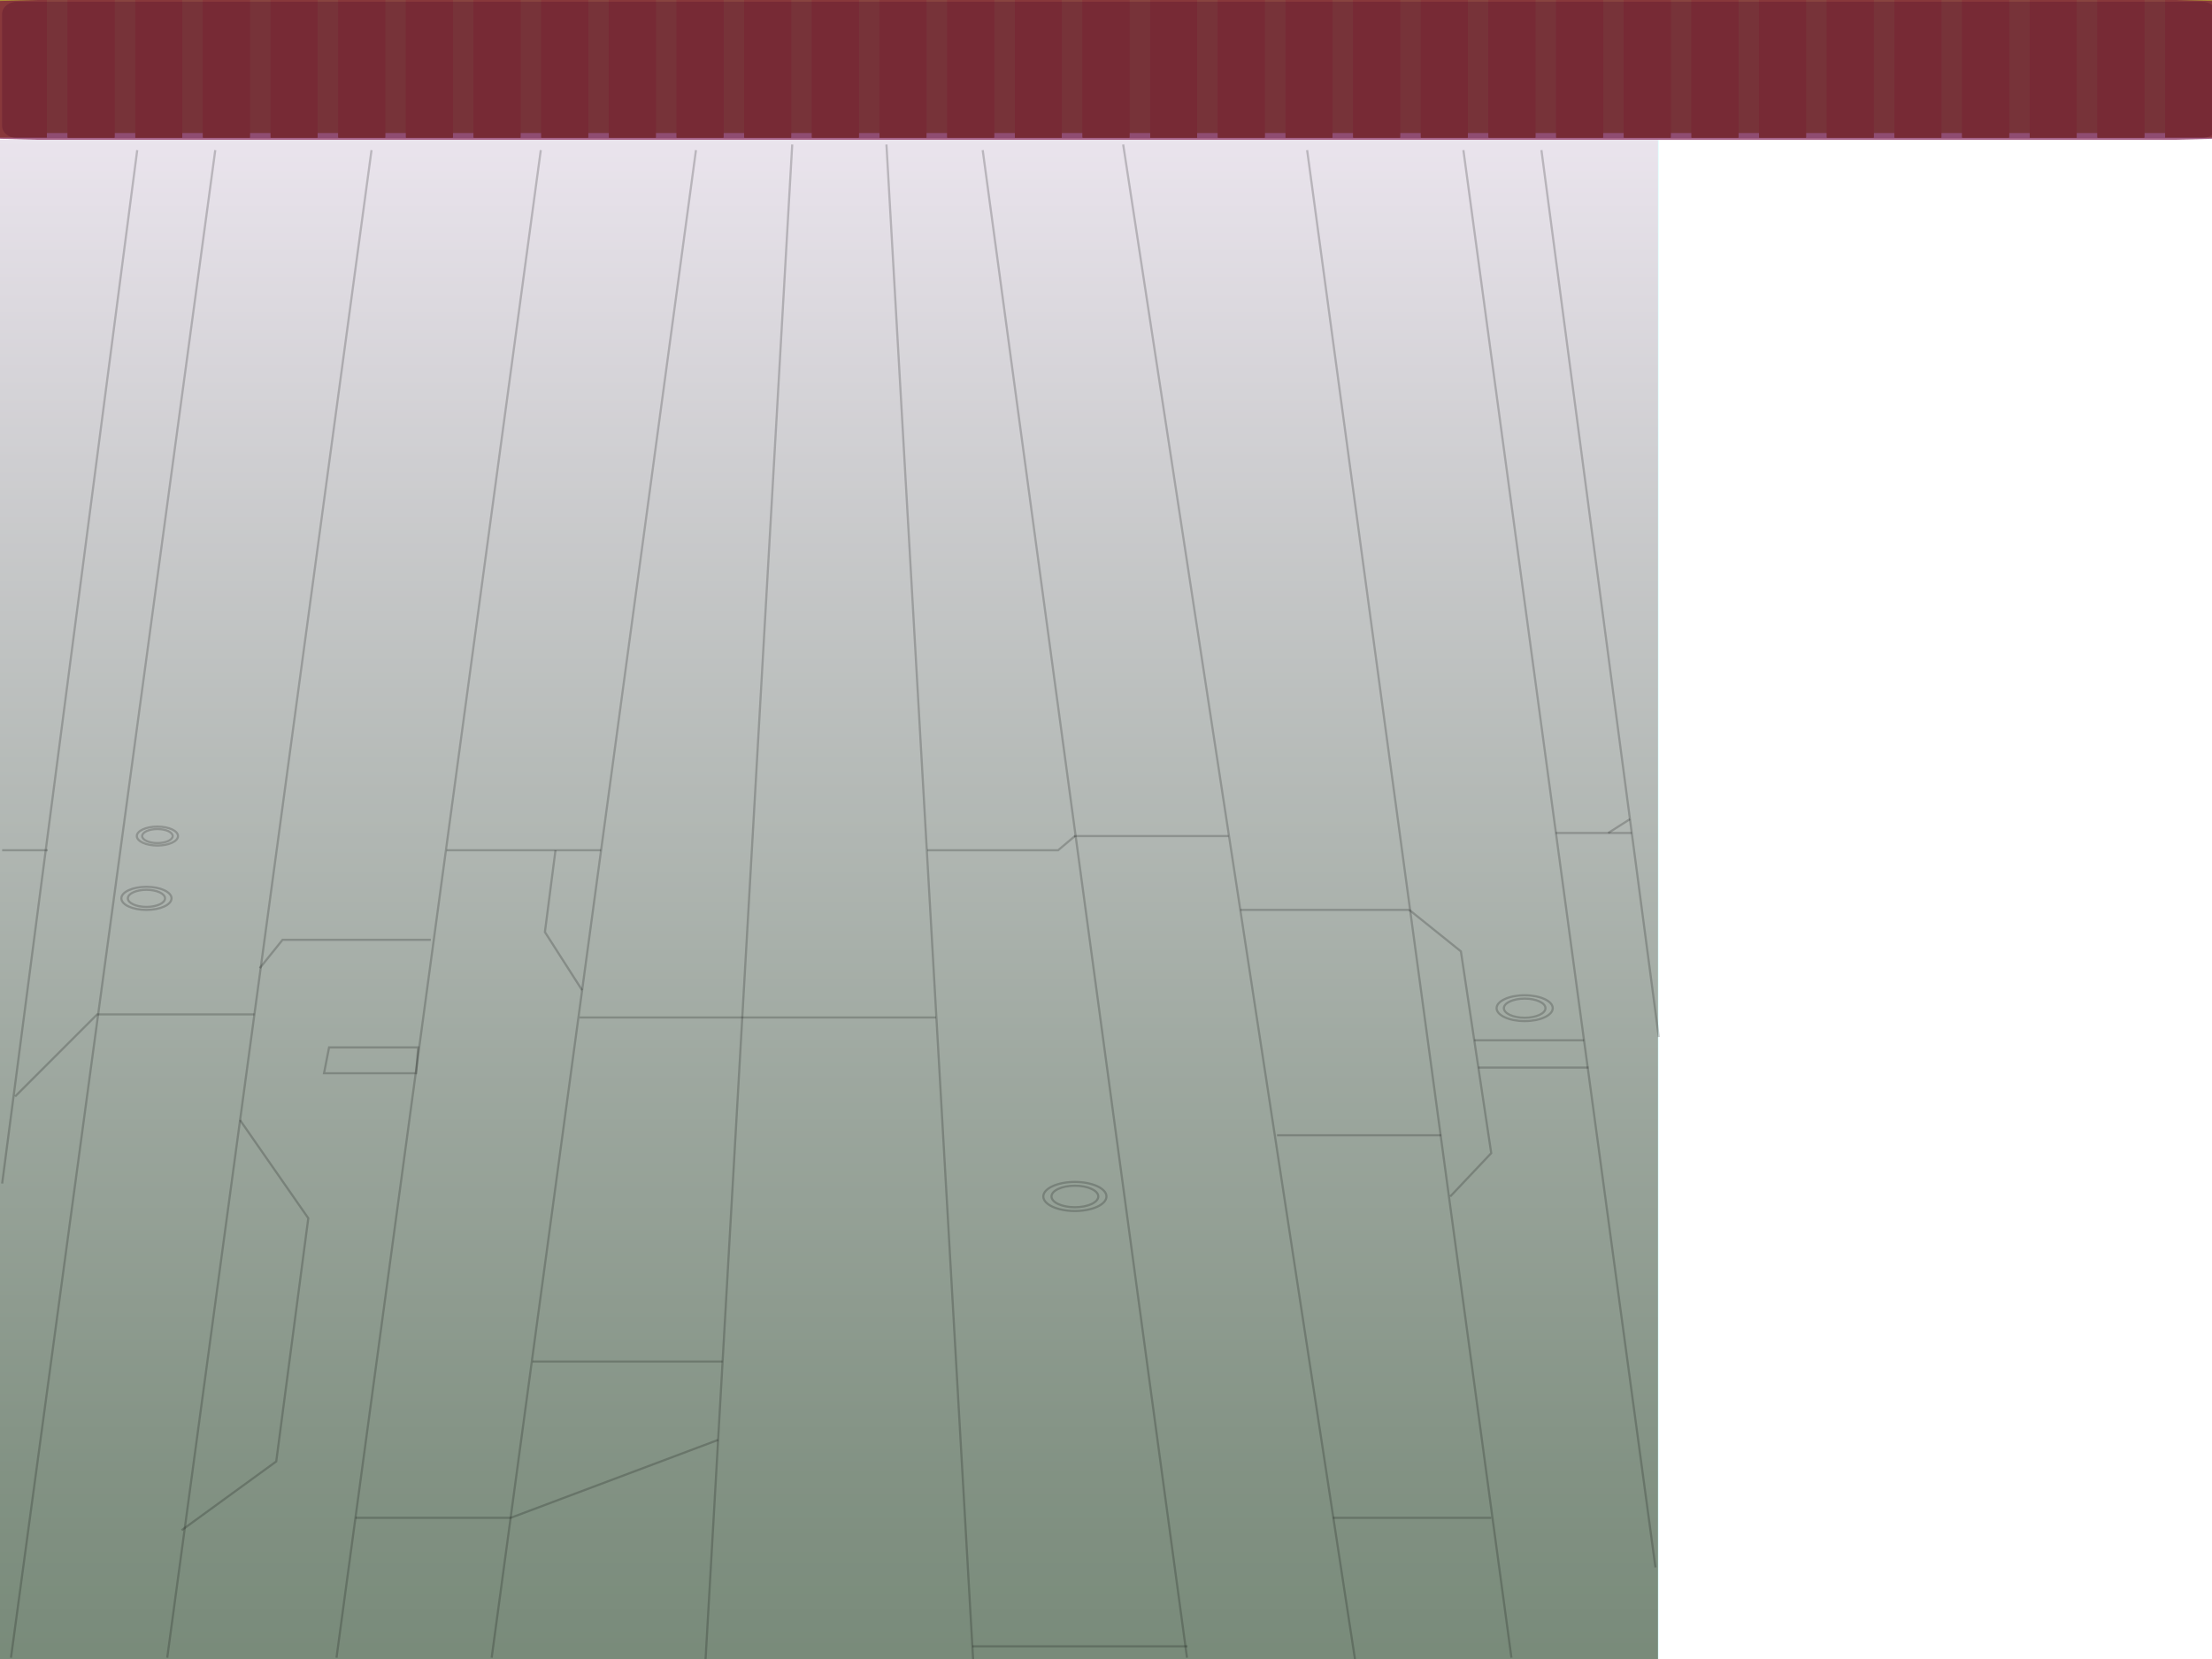
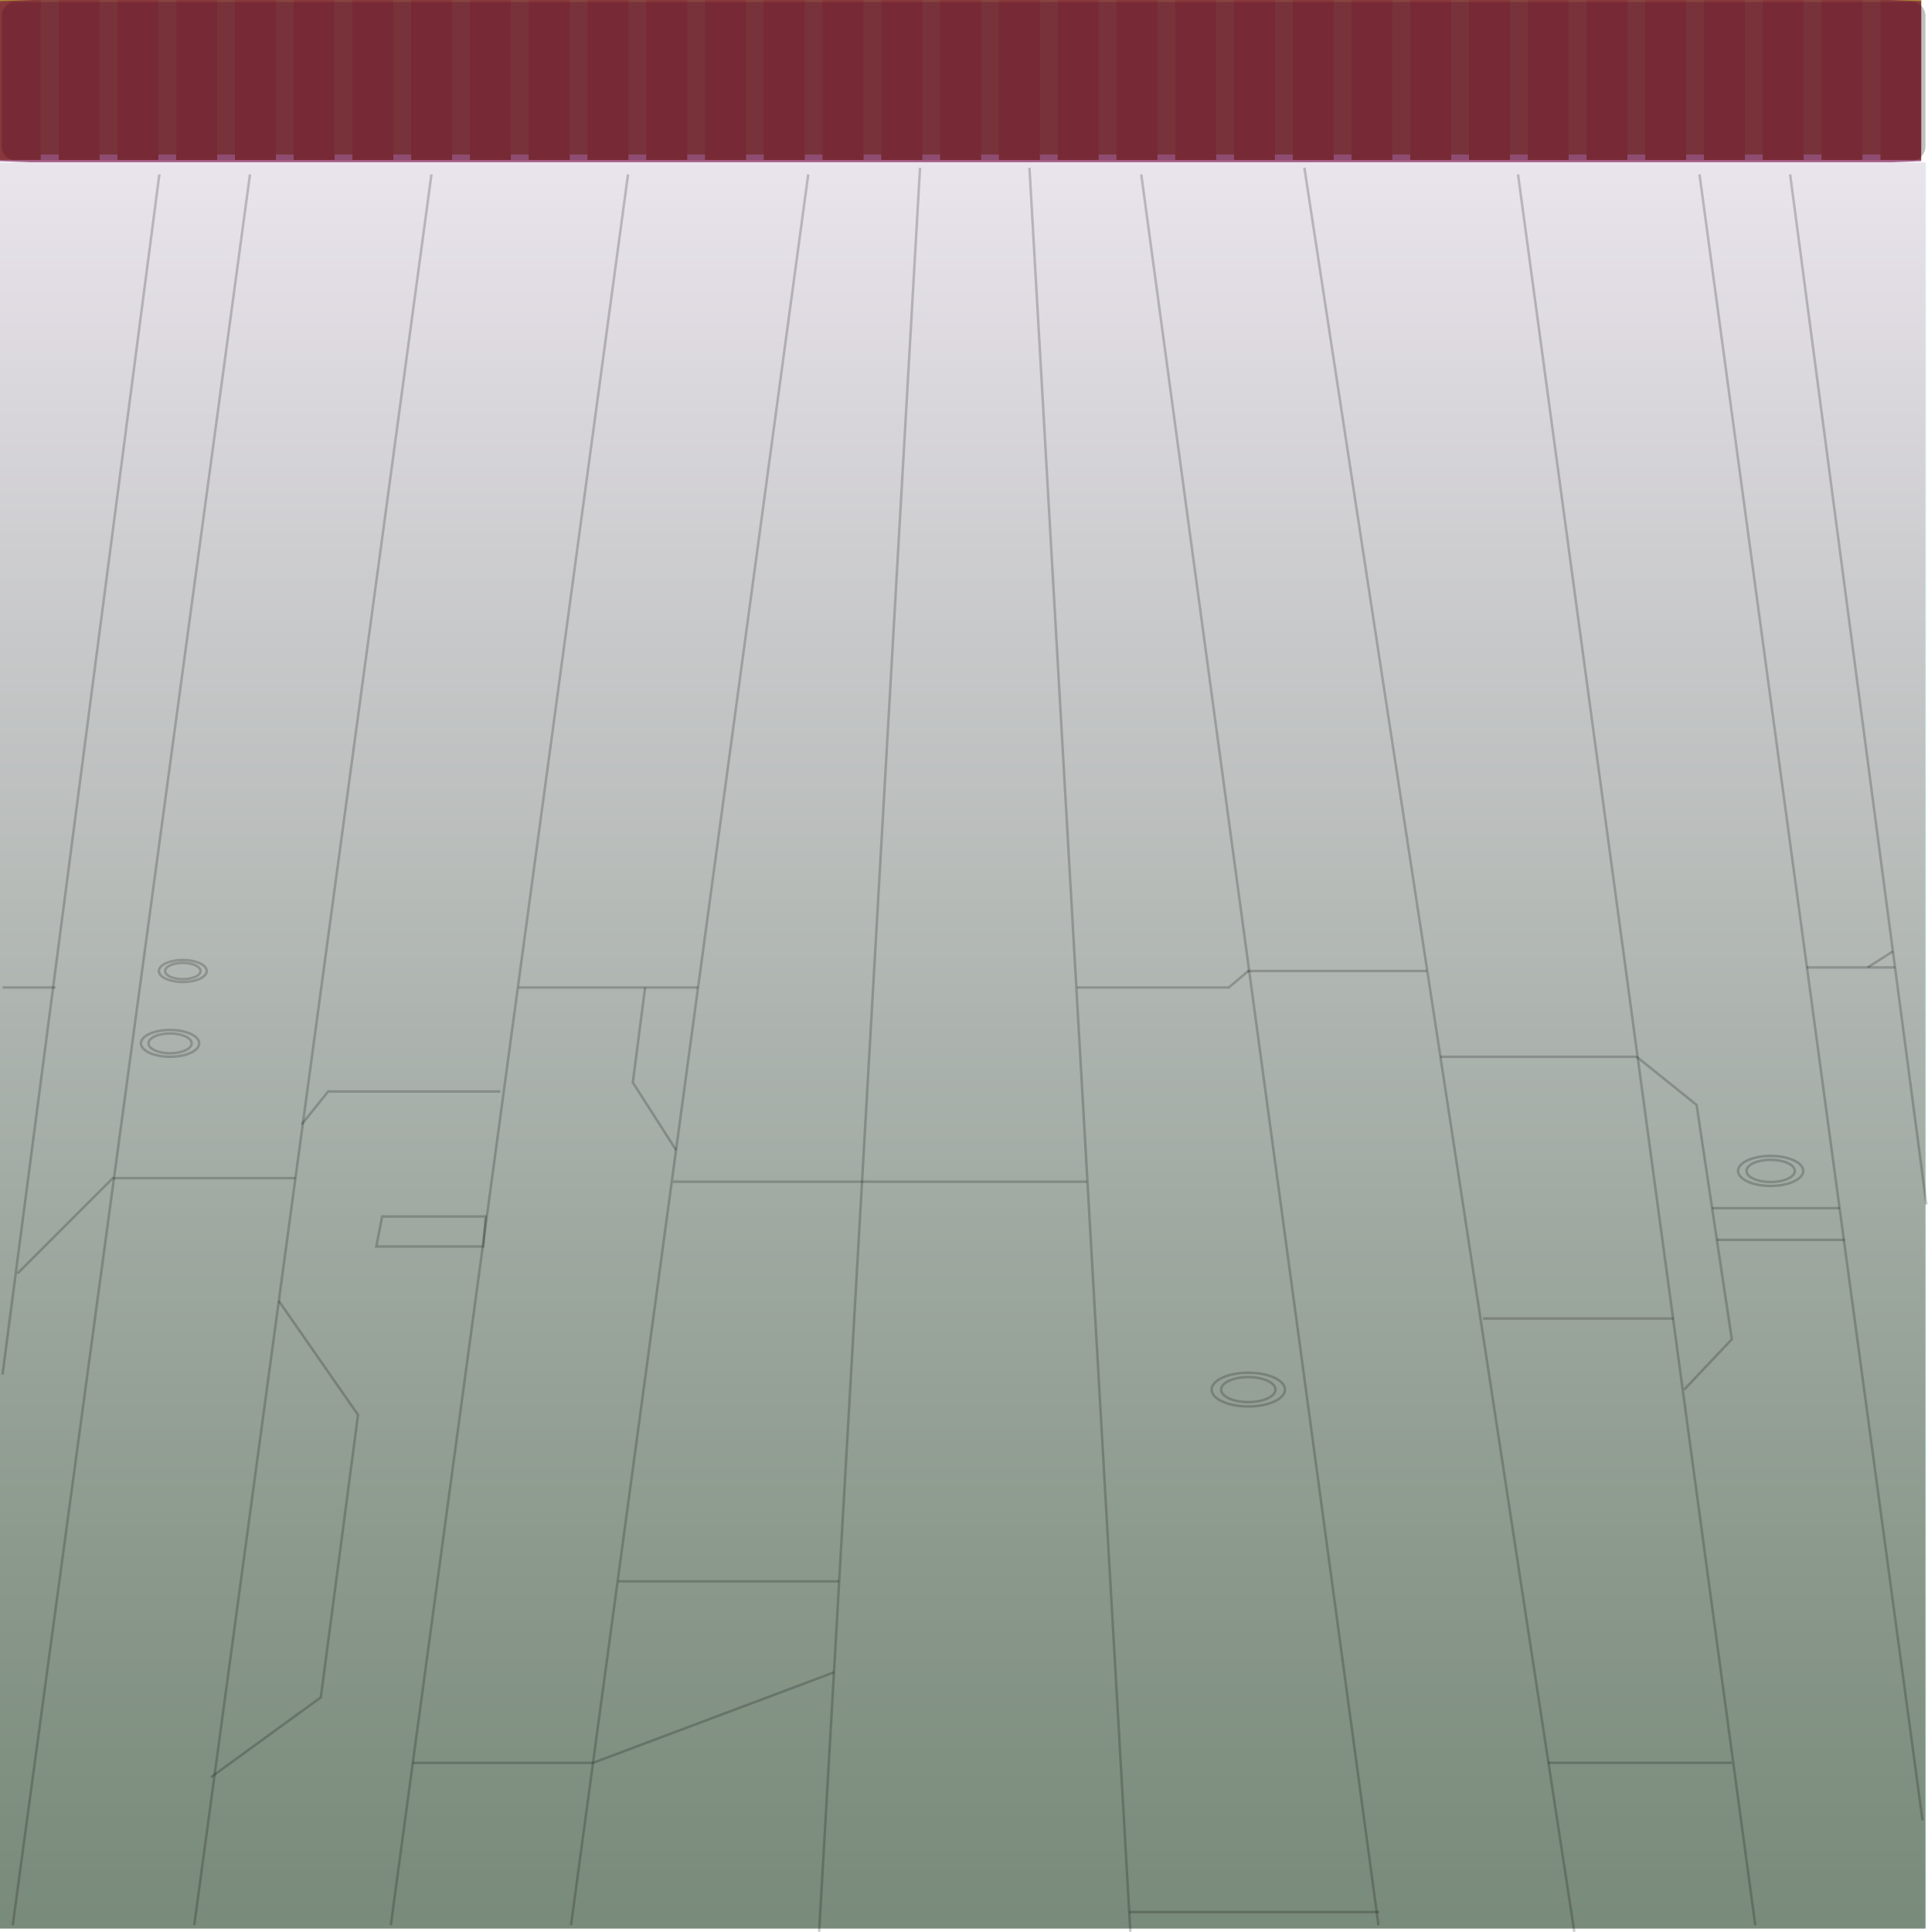
- <svg xmlns="http://www.w3.org/2000/svg" version="1.1" id="background" x="0px" y="0px" width="1024px" height="768px" viewBox="0 0 1024 768" enable-background="new 0 0 1024 768" xml:space="preserve">
-   <g id="layer1">
-     <rect id="rect21" x="-0.001" fill="#ACA943" width="1024.001" height="61.585" />
-     <rect id="rect23" x="-0.001" fill="#AC8B37" width="21.704" height="63.737" />
-     <rect id="rect25" x="31.321" fill="#AC8B37" width="21.704" height="63.737" />
-     <rect id="rect27" x="31.321" fill="#AC8B37" width="21.704" height="63.737" />
-     <rect id="rect29" x="62.643" fill="#AC8B37" width="21.704" height="63.737" />
-     <rect id="rect31" x="62.643" fill="#AC8B37" width="21.704" height="63.737" />
-     <rect id="rect33" x="93.964" fill="#AC8B37" width="21.704" height="63.737" />
-     <rect id="rect35" x="93.964" fill="#AC8B37" width="21.704" height="63.737" />
-     <rect id="rect37" x="125.286" fill="#AC8B37" width="21.704" height="63.737" />
-     <rect id="rect39" x="125.286" fill="#AC8B37" width="21.704" height="63.737" />
-     <rect id="rect41" x="156.608" fill="#AC8B37" width="21.704" height="63.737" />
-     <rect id="rect43" x="156.608" fill="#AC8B37" width="21.704" height="63.737" />
-     <rect id="rect45" x="187.93" fill="#AC8B37" width="21.704" height="63.737" />
-     <rect id="rect47" x="187.93" fill="#AC8B37" width="21.704" height="63.737" />
-     <rect id="rect49" x="219.251" fill="#AC8B37" width="21.704" height="63.737" />
-     <rect id="rect51" x="219.251" fill="#AC8B37" width="21.704" height="63.737" />
-     <rect id="rect53" x="250.573" fill="#AC8B37" width="21.704" height="63.737" />
-     <rect id="rect55" x="250.573" fill="#AC8B37" width="21.704" height="63.737" />
-     <rect id="rect57" x="281.895" fill="#AC8B37" width="21.704" height="63.737" />
-     <rect id="rect59" x="281.895" fill="#AC8B37" width="21.704" height="63.737" />
-     <rect id="rect61" x="313.217" fill="#AC8B37" width="21.704" height="63.737" />
-     <rect id="rect63" x="313.217" fill="#AC8B37" width="21.704" height="63.737" />
-     <rect id="rect65" x="344.539" fill="#AC8B37" width="21.704" height="63.737" />
-     <rect id="rect67" x="344.539" fill="#AC8B37" width="21.704" height="63.737" />
-     <rect id="rect69" x="375.86" fill="#AC8B37" width="21.705" height="63.737" />
-     <rect id="rect71" x="375.86" fill="#AC8B37" width="21.705" height="63.737" />
-     <rect id="rect73" x="407.182" fill="#AC8B37" width="21.704" height="63.737" />
-     <rect id="rect75" x="407.182" fill="#AC8B37" width="21.704" height="63.737" />
-     <rect id="rect77" x="438.504" fill="#AC8B37" width="21.704" height="63.737" />
-     <rect id="rect79" x="438.504" fill="#AC8B37" width="21.704" height="63.737" />
-     <rect id="rect81" x="469.826" fill="#AC8B37" width="21.704" height="63.737" />
-     <rect id="rect83" x="469.826" fill="#AC8B37" width="21.704" height="63.737" />
-     <rect id="rect85" x="501.147" fill="#AC8B37" width="21.703" height="63.737" />
-     <rect id="rect87" x="501.147" fill="#AC8B37" width="21.703" height="63.737" />
-     <rect id="rect89" x="532.469" fill="#AC8B37" width="21.705" height="63.737" />
-     <rect id="rect91" x="532.469" fill="#AC8B37" width="21.705" height="63.737" />
-     <rect id="rect93" x="563.791" fill="#AC8B37" width="21.704" height="63.737" />
-     <rect id="rect95" x="563.791" fill="#AC8B37" width="21.704" height="63.737" />
-     <rect id="rect97" x="595.112" fill="#AC8B37" width="21.705" height="63.737" />
-     <rect id="rect99" x="595.112" fill="#AC8B37" width="21.705" height="63.737" />
-     <rect id="rect101" x="626.435" fill="#AC8B37" width="21.704" height="63.737" />
-     <rect id="rect103" x="626.435" fill="#AC8B37" width="21.704" height="63.737" />
-     <rect id="rect105" x="657.756" fill="#AC8B37" width="21.705" height="63.737" />
-     <rect id="rect107" x="657.756" fill="#AC8B37" width="21.705" height="63.737" />
-     <rect id="rect109" x="689.078" fill="#AC8B37" width="21.704" height="63.737" />
-     <rect id="rect111" x="689.078" fill="#AC8B37" width="21.704" height="63.737" />
-     <rect id="rect113" x="720.399" fill="#AC8B37" width="21.704" height="63.737" />
-     <rect id="rect115" x="720.399" fill="#AC8B37" width="21.704" height="63.737" />
-     <rect id="rect117" x="751.722" fill="#AC8B37" width="21.704" height="63.737" />
-     <rect id="rect119" x="751.722" fill="#AC8B37" width="21.704" height="63.737" />
-     <rect id="rect121" x="783.043" fill="#AC8B37" width="21.705" height="63.737" />
-     <rect id="rect123" x="783.043" fill="#AC8B37" width="21.705" height="63.737" />
-     <rect id="rect125" x="814.365" fill="#AC8B37" width="21.704" height="63.737" />
-     <rect id="rect127" x="814.365" fill="#AC8B37" width="21.704" height="63.737" />
-     <rect id="rect129" x="845.688" fill="#AC8B37" width="21.704" height="63.737" />
-     <rect id="rect131" x="845.688" fill="#AC8B37" width="21.704" height="63.737" />
-     <rect id="rect133" x="877.009" fill="#AC8B37" width="21.704" height="63.737" />
-     <rect id="rect135" x="877.009" fill="#AC8B37" width="21.704" height="63.737" />
-     <rect id="rect137" x="908.33" fill="#AC8B37" width="21.705" height="63.737" />
-     <rect id="rect139" x="908.33" fill="#AC8B37" width="21.705" height="63.737" />
-     <rect id="rect141" x="939.652" fill="#AC8B37" width="21.703" height="63.737" />
-     <rect id="rect143" x="939.652" fill="#AC8B37" width="21.703" height="63.737" />
-     <rect id="rect145" x="970.974" fill="#AC8B37" width="21.704" height="63.737" />
-     <rect id="rect147" x="970.974" fill="#AC8B37" width="21.704" height="63.737" />
-     <rect id="rect149" x="1002.296" fill="#AC8B37" width="21.704" height="63.737" />
-     <path id="rect3485" opacity="0.25" enable-background="new    " d="M7.979,0.79h1011.305c3.865,0,7,2.528,7,5.647v51.851   c0,3.119-3.135,5.647-7,5.647H7.979c-3.866,0-7-2.529-7-5.647V6.437C0.979,3.318,4.112,0.79,7.979,0.79z" />
-     <polygon id="TitleBar" opacity="0.6" fill="#6F003E" enable-background="new    " points="   1024,64.258 1024,0.467 1006.652,0 17.351,0 0,0.467 0,64.258 17.351,64.725 1006.652,64.725  ">
- 	</polygon>
+ <svg xmlns="http://www.w3.org/2000/svg" xml:space="preserve" enable-background="new 0 0 1024 768" viewBox="0 0 768.389 770.078" height="770.078" width="768.389" y="0px" x="0px" id="background" version="1.1">
+   <defs id="defs174" />
+   <g transform="translate(0.001,0)" id="layer1">
+     <g transform="matrix(0.7478636,0,0,1,-2.5213636e-4,0)" id="g3504">
+       <rect style="fill:#aca943" y="0" id="rect21" x="-0.001" width="1024.001" height="61.585" />
+       <rect style="fill:#ac8b37" y="0" id="rect23" x="-0.001" width="21.704" height="63.737" />
+       <rect style="fill:#ac8b37" y="0" id="rect25" x="31.321" width="21.704" height="63.737" />
+       <rect style="fill:#ac8b37" y="0" id="rect27" x="31.321" width="21.704" height="63.737" />
+       <rect style="fill:#ac8b37" y="0" id="rect29" x="62.643" width="21.704" height="63.737" />
+       <rect style="fill:#ac8b37" y="0" id="rect31" x="62.643" width="21.704" height="63.737" />
+       <rect style="fill:#ac8b37" y="0" id="rect33" x="93.964" width="21.704" height="63.737" />
+       <rect style="fill:#ac8b37" y="0" id="rect35" x="93.964" width="21.704" height="63.737" />
+       <rect style="fill:#ac8b37" y="0" id="rect37" x="125.286" width="21.704" height="63.737" />
+       <rect style="fill:#ac8b37" y="0" id="rect39" x="125.286" width="21.704" height="63.737" />
+       <rect style="fill:#ac8b37" y="0" id="rect41" x="156.608" width="21.704" height="63.737" />
+       <rect style="fill:#ac8b37" y="0" id="rect43" x="156.608" width="21.704" height="63.737" />
+       <rect style="fill:#ac8b37" y="0" id="rect45" x="187.93" width="21.704" height="63.737" />
+       <rect style="fill:#ac8b37" y="0" id="rect47" x="187.93" width="21.704" height="63.737" />
+       <rect style="fill:#ac8b37" y="0" id="rect49" x="219.251" width="21.704" height="63.737" />
+       <rect style="fill:#ac8b37" y="0" id="rect51" x="219.251" width="21.704" height="63.737" />
+       <rect style="fill:#ac8b37" y="0" id="rect53" x="250.573" width="21.704" height="63.737" />
+       <rect style="fill:#ac8b37" y="0" id="rect55" x="250.573" width="21.704" height="63.737" />
+       <rect style="fill:#ac8b37" y="0" id="rect57" x="281.895" width="21.704" height="63.737" />
+       <rect style="fill:#ac8b37" y="0" id="rect59" x="281.895" width="21.704" height="63.737" />
+       <rect style="fill:#ac8b37" y="0" id="rect61" x="313.217" width="21.704" height="63.737" />
+       <rect style="fill:#ac8b37" y="0" id="rect63" x="313.217" width="21.704" height="63.737" />
+       <rect style="fill:#ac8b37" y="0" id="rect65" x="344.539" width="21.704" height="63.737" />
+       <rect style="fill:#ac8b37" y="0" id="rect67" x="344.539" width="21.704" height="63.737" />
+       <rect style="fill:#ac8b37" y="0" id="rect69" x="375.86" width="21.705" height="63.737" />
+       <rect style="fill:#ac8b37" y="0" id="rect71" x="375.86" width="21.705" height="63.737" />
+       <rect style="fill:#ac8b37" y="0" id="rect73" x="407.182" width="21.704" height="63.737" />
+       <rect style="fill:#ac8b37" y="0" id="rect75" x="407.182" width="21.704" height="63.737" />
+       <rect style="fill:#ac8b37" y="0" id="rect77" x="438.504" width="21.704" height="63.737" />
+       <rect style="fill:#ac8b37" y="0" id="rect79" x="438.504" width="21.704" height="63.737" />
+       <rect style="fill:#ac8b37" y="0" id="rect81" x="469.826" width="21.704" height="63.737" />
+       <rect style="fill:#ac8b37" y="0" id="rect83" x="469.826" width="21.704" height="63.737" />
+       <rect style="fill:#ac8b37" y="0" id="rect85" x="501.147" width="21.703" height="63.737" />
+       <rect style="fill:#ac8b37" y="0" id="rect87" x="501.147" width="21.703" height="63.737" />
+       <rect style="fill:#ac8b37" y="0" id="rect89" x="532.469" width="21.705" height="63.737" />
+       <rect style="fill:#ac8b37" y="0" id="rect91" x="532.469" width="21.705" height="63.737" />
+       <rect style="fill:#ac8b37" y="0" id="rect93" x="563.791" width="21.704" height="63.737" />
+       <rect style="fill:#ac8b37" y="0" id="rect95" x="563.791" width="21.704" height="63.737" />
+       <rect style="fill:#ac8b37" y="0" id="rect97" x="595.112" width="21.705" height="63.737" />
+       <rect style="fill:#ac8b37" y="0" id="rect99" x="595.112" width="21.705" height="63.737" />
+       <rect style="fill:#ac8b37" y="0" id="rect101" x="626.435" width="21.704" height="63.737" />
+       <rect style="fill:#ac8b37" y="0" id="rect103" x="626.435" width="21.704" height="63.737" />
+       <rect style="fill:#ac8b37" y="0" id="rect105" x="657.756" width="21.705" height="63.737" />
+       <rect style="fill:#ac8b37" y="0" id="rect107" x="657.756" width="21.705" height="63.737" />
+       <rect style="fill:#ac8b37" y="0" id="rect109" x="689.078" width="21.704" height="63.737" />
+       <rect style="fill:#ac8b37" y="0" id="rect111" x="689.078" width="21.704" height="63.737" />
+       <rect style="fill:#ac8b37" y="0" id="rect113" x="720.399" width="21.704" height="63.737" />
+       <rect style="fill:#ac8b37" y="0" id="rect115" x="720.399" width="21.704" height="63.737" />
+       <rect style="fill:#ac8b37" y="0" id="rect117" x="751.722" width="21.704" height="63.737" />
+       <rect style="fill:#ac8b37" y="0" id="rect119" x="751.722" width="21.704" height="63.737" />
+       <rect style="fill:#ac8b37" y="0" id="rect121" x="783.043" width="21.705" height="63.737" />
+       <rect style="fill:#ac8b37" y="0" id="rect123" x="783.043" width="21.705" height="63.737" />
+       <rect style="fill:#ac8b37" y="0" id="rect125" x="814.365" width="21.704" height="63.737" />
+       <rect style="fill:#ac8b37" y="0" id="rect127" x="814.365" width="21.704" height="63.737" />
+       <rect style="fill:#ac8b37" y="0" id="rect129" x="845.688" width="21.704" height="63.737" />
+       <rect style="fill:#ac8b37" y="0" id="rect131" x="845.688" width="21.704" height="63.737" />
+       <rect style="fill:#ac8b37" y="0" id="rect133" x="877.009" width="21.704" height="63.737" />
+       <rect style="fill:#ac8b37" y="0" id="rect135" x="877.009" width="21.704" height="63.737" />
+       <rect style="fill:#ac8b37" y="0" id="rect137" x="908.33" width="21.705" height="63.737" />
+       <rect style="fill:#ac8b37" y="0" id="rect139" x="908.33" width="21.705" height="63.737" />
+       <rect style="fill:#ac8b37" y="0" id="rect141" x="939.652" width="21.703" height="63.737" />
+       <rect style="fill:#ac8b37" y="0" id="rect143" x="939.652" width="21.703" height="63.737" />
+       <rect style="fill:#ac8b37" y="0" id="rect145" x="970.974" width="21.704" height="63.737" />
+       <rect style="fill:#ac8b37" y="0" id="rect147" x="970.974" width="21.704" height="63.737" />
+       <rect style="fill:#ac8b37" y="0" id="rect149" x="1002.296" width="21.704" height="63.737" />
+       <path style="opacity:0.25" id="rect3485" enable-background="new    " d="m 7.979,0.79 1011.305,0 c 3.865,0 7,2.528 7,5.647 l 0,51.851 c 0,3.119 -3.135,5.647 -7,5.647 l -1011.305,0 c -3.866,0 -7,-2.529 -7,-5.647 l 0,-51.851 c 0,-3.119 3.133,-5.647 7,-5.647 z" />
+       <polygon style="opacity:0.6;fill:#6f003e" id="TitleBar" enable-background="new    " points="17.351,64.725 1006.652,64.725 1024,64.258 1024,0.467 1006.652,0 17.351,0 0,0.467 0,64.258 " />
+     </g>
  </g>
-   <g>
-     <rect x="-0.001" y="64.742" fill="#E0FFFF" width="767.893" height="703.976" />
-     <linearGradient id="SVGID_1_" gradientUnits="userSpaceOnUse" x1="383.764" y1="64.725" x2="383.764" y2="768.718">
-       <stop offset="0" style="stop-color:#F0D2E1" />
-       <stop offset="0.268" style="stop-color:#B6A4A6" />
-       <stop offset="0.619" style="stop-color:#706D5F" />
-       <stop offset="0.872" style="stop-color:#444A32" />
-       <stop offset="1" style="stop-color:#333D21" />
+   <g transform="translate(0.001,0)" id="g72">
+     <rect style="fill:#e0ffff" id="rect74" height="703.976" width="767.893" y="64.742" x="-0.001" />
+     <linearGradient y2="768.718" x2="383.764" y1="64.725" x1="383.764" gradientUnits="userSpaceOnUse" id="SVGID_1_">
+       <stop id="stop77" style="stop-color:#F0D2E1" offset="0" />
+       <stop id="stop79" style="stop-color:#B6A4A6" offset="0.268" />
+       <stop id="stop81" style="stop-color:#706D5F" offset="0.619" />
+       <stop id="stop83" style="stop-color:#444A32" offset="0.872" />
+       <stop id="stop85" style="stop-color:#333D21" offset="1" />
    </linearGradient>
-     <rect x="-0.001" y="64.725" opacity="0.6" fill="url(#SVGID_1_)" width="767.53" height="703.993" />
-     <line opacity="0.2" fill="none" stroke="#000000" stroke-miterlimit="10" x1="410.358" y1="66.89" x2="450.585" y2="770.002" />
-     <line opacity="0.2" fill="none" stroke="#000000" stroke-miterlimit="10" x1="454.92" y1="69.504" x2="549.49" y2="767.388" />
-     <line opacity="0.2" fill="none" stroke="#000000" stroke-miterlimit="10" x1="519.954" y1="66.89" x2="627.55" y2="770.002" />
-     <line opacity="0.2" fill="none" stroke="#000000" stroke-miterlimit="10" x1="605.113" y1="69.504" x2="699.684" y2="767.388" />
-     <line opacity="0.2" fill="none" stroke="#000000" stroke-miterlimit="10" x1="677.45" y1="69.504" x2="766.358" y2="725.602" />
-     <line opacity="0.2" fill="none" stroke="#000000" stroke-miterlimit="10" x1="713.576" y1="69.504" x2="767.892" y2="480.082" />
-     <g opacity="0.2">
-       <line fill="none" stroke="#000000" stroke-miterlimit="10" x1="366.743" y1="66.89" x2="326.517" y2="770.002" />
-       <line fill="none" stroke="#000000" stroke-miterlimit="10" x1="322.182" y1="69.504" x2="227.611" y2="767.388" />
-       <line fill="none" stroke="#000000" stroke-miterlimit="10" x1="250.347" y1="69.504" x2="155.776" y2="767.388" />
-       <line fill="none" stroke="#000000" stroke-miterlimit="10" x1="171.988" y1="69.504" x2="77.418" y2="767.388" />
-       <line fill="none" stroke="#000000" stroke-miterlimit="10" x1="99.651" y1="69.504" x2="5.081" y2="767.388" />
-       <line fill="none" stroke="#000000" stroke-miterlimit="10" x1="63.525" y1="69.504" x2="1" y2="547.896" />
+     <rect style="opacity:0.6;fill:url(#SVGID_1_)" id="rect88" height="703.993" width="767.53" y="64.725" x="-0.001" />
+     <line style="opacity:0.2;fill:none;stroke:#000000;stroke-miterlimit:10" id="line90" y2="770.002" x2="450.585" y1="66.89" x1="410.358" stroke-miterlimit="10" />
+     <line style="opacity:0.2;fill:none;stroke:#000000;stroke-miterlimit:10" id="line92" y2="767.388" x2="549.49" y1="69.504" x1="454.92" stroke-miterlimit="10" />
+     <line style="opacity:0.2;fill:none;stroke:#000000;stroke-miterlimit:10" id="line94" y2="770.002" x2="627.55" y1="66.89" x1="519.954" stroke-miterlimit="10" />
+     <line style="opacity:0.2;fill:none;stroke:#000000;stroke-miterlimit:10" id="line96" y2="767.388" x2="699.684" y1="69.504" x1="605.113" stroke-miterlimit="10" />
+     <line style="opacity:0.2;fill:none;stroke:#000000;stroke-miterlimit:10" id="line98" y2="725.602" x2="766.358" y1="69.504" x1="677.45" stroke-miterlimit="10" />
+     <line style="opacity:0.2;fill:none;stroke:#000000;stroke-miterlimit:10" id="line100" y2="480.082" x2="767.892" y1="69.504" x1="713.576" stroke-miterlimit="10" />
+     <g style="opacity:0.2" id="g102">
+       <line style="fill:none;stroke:#000000;stroke-miterlimit:10" id="line104" y2="770.002" x2="326.517" y1="66.89" x1="366.743" stroke-miterlimit="10" />
+       <line style="fill:none;stroke:#000000;stroke-miterlimit:10" id="line106" y2="767.388" x2="227.611" y1="69.504" x1="322.182" stroke-miterlimit="10" />
+       <line style="fill:none;stroke:#000000;stroke-miterlimit:10" id="line108" y2="767.388" x2="155.776" y1="69.504" x1="250.347" stroke-miterlimit="10" />
+       <line style="fill:none;stroke:#000000;stroke-miterlimit:10" id="line110" y2="767.388" x2="77.418" y1="69.504" x1="171.988" stroke-miterlimit="10" />
+       <line style="fill:none;stroke:#000000;stroke-miterlimit:10" id="line112" y2="767.388" x2="5.081" y1="69.504" x1="99.651" stroke-miterlimit="10" />
+       <line style="fill:none;stroke:#000000;stroke-miterlimit:10" id="line114" y2="547.896" x2="1" y1="69.504" x1="63.525" stroke-miterlimit="10" />
    </g>
-     <line opacity="0.2" fill="none" stroke="#000000" stroke-miterlimit="10" x1="755.394" y1="385.604" x2="720.165" y2="385.604" />
-     <polyline opacity="0.2" fill="none" stroke="#000000" stroke-miterlimit="10" points="429.29,393.604 489.825,393.604    497.599,387.039  " />
-     <line opacity="0.2" fill="none" stroke="#000000" stroke-miterlimit="10" x1="568.769" y1="387.039" x2="497.233" y2="387.039" />
-     <line opacity="0.2" fill="none" stroke="#000000" stroke-miterlimit="10" x1="667.129" y1="525.55" x2="591.148" y2="525.55" />
-     <line opacity="0.2" fill="none" stroke="#000000" stroke-miterlimit="10" x1="652.398" y1="421.217" x2="574.176" y2="421.217" />
-     <line opacity="0.2" fill="none" stroke="#000000" stroke-miterlimit="10" x1="278.263" y1="393.604" x2="206.723" y2="393.604" />
-     <line opacity="0.2" fill="none" stroke="#000000" stroke-miterlimit="10" x1="433.279" y1="471.014" x2="268.325" y2="471.014" />
-     <line opacity="0.2" fill="none" stroke="#000000" stroke-miterlimit="10" x1="22.13" y1="393.604" x2="1" y2="393.604" />
-     <polyline opacity="0.2" fill="none" stroke="#000000" stroke-miterlimit="10" points="257.151,393.604 252.249,431.468    269.483,458.392  " />
-     <polyline opacity="0.2" fill="none" stroke="#000000" stroke-miterlimit="10" points="111.138,518.55 142.714,563.947    127.88,676.551 84.093,708.382  " />
-     <ellipse opacity="0.2" fill="none" stroke="#000000" stroke-miterlimit="10" cx="67.795" cy="415.873" rx="11.612" ry="5.344" />
-     <ellipse opacity="0.2" fill="none" stroke="#000000" stroke-miterlimit="10" cx="67.795" cy="415.873" rx="8.606" ry="3.96" />
-     <ellipse opacity="0.2" fill="none" stroke="#000000" stroke-miterlimit="10" cx="72.873" cy="387.039" rx="9.531" ry="4.386" />
-     <ellipse opacity="0.2" fill="none" stroke="#000000" stroke-miterlimit="10" cx="72.873" cy="387.039" rx="7.063" ry="3.25" />
-     <ellipse opacity="0.2" fill="none" stroke="#000000" stroke-miterlimit="10" cx="705.816" cy="466.717" rx="12.992" ry="5.979" />
-     <ellipse opacity="0.2" fill="none" stroke="#000000" stroke-miterlimit="10" cx="705.816" cy="466.717" rx="9.628" ry="4.431" />
-     <ellipse opacity="0.2" fill="none" stroke="#000000" stroke-miterlimit="10" cx="497.599" cy="553.88" rx="14.616" ry="6.726" />
-     <ellipse opacity="0.2" fill="none" stroke="#000000" stroke-miterlimit="10" cx="497.599" cy="553.88" rx="10.832" ry="4.984" />
-     <polyline opacity="0.2" fill="none" stroke="#000000" stroke-miterlimit="10" points="652.398,421.217 676.294,440.418    690.329,533.821 671.364,553.88  " />
-     <line opacity="0.2" fill="none" stroke="#000000" stroke-miterlimit="10" x1="682.493" y1="481.57" x2="733.326" y2="481.57" />
-     <line opacity="0.2" fill="none" stroke="#000000" stroke-miterlimit="10" x1="684.376" y1="494.204" x2="735.359" y2="494.204" />
-     <line opacity="0.2" fill="none" stroke="#000000" stroke-miterlimit="10" x1="744.499" y1="385.604" x2="754.548" y2="379.212" />
-     <polyline opacity="0.2" fill="none" stroke="#000000" stroke-miterlimit="10" points="120.249,448.188 130.808,435.058    199.455,435.058  " />
-     <polyline opacity="0.2" fill="none" stroke="#000000" stroke-miterlimit="10" points="117.773,469.589 44.987,469.589    6.989,507.587  " />
-     <polygon opacity="0.2" fill="none" stroke="#000000" stroke-miterlimit="10" points="193.583,484.874 152.338,484.874    149.999,496.843 192.639,496.843  " />
-     <polyline opacity="0.2" fill="none" stroke="#000000" stroke-miterlimit="10" points="164.55,702.644 236.426,702.644    332.434,666.578  " />
-     <line opacity="0.2" fill="none" stroke="#000000" stroke-miterlimit="10" x1="450.134" y1="762.131" x2="549.759" y2="762.131" />
-     <line opacity="0.2" fill="none" stroke="#000000" stroke-miterlimit="10" x1="617.1" y1="702.644" x2="690.329" y2="702.644" />
-     <line opacity="0.2" fill="none" stroke="#000000" stroke-miterlimit="10" x1="246.513" y1="630.297" x2="334.502" y2="630.297" />
+     <line style="opacity:0.2;fill:none;stroke:#000000;stroke-miterlimit:10" id="line116" y2="385.604" x2="720.165" y1="385.604" x1="755.394" stroke-miterlimit="10" />
+     <polyline style="opacity:0.2;fill:none;stroke:#000000;stroke-miterlimit:10" id="polyline118" points="429.29,393.604 489.825,393.604    497.599,387.039  " stroke-miterlimit="10" />
+     <line style="opacity:0.2;fill:none;stroke:#000000;stroke-miterlimit:10" id="line120" y2="387.039" x2="497.233" y1="387.039" x1="568.769" stroke-miterlimit="10" />
+     <line style="opacity:0.2;fill:none;stroke:#000000;stroke-miterlimit:10" id="line122" y2="525.55" x2="591.148" y1="525.55" x1="667.129" stroke-miterlimit="10" />
+     <line style="opacity:0.2;fill:none;stroke:#000000;stroke-miterlimit:10" id="line124" y2="421.217" x2="574.176" y1="421.217" x1="652.398" stroke-miterlimit="10" />
+     <line style="opacity:0.2;fill:none;stroke:#000000;stroke-miterlimit:10" id="line126" y2="393.604" x2="206.723" y1="393.604" x1="278.263" stroke-miterlimit="10" />
+     <line style="opacity:0.2;fill:none;stroke:#000000;stroke-miterlimit:10" id="line128" y2="471.014" x2="268.325" y1="471.014" x1="433.279" stroke-miterlimit="10" />
+     <line style="opacity:0.2;fill:none;stroke:#000000;stroke-miterlimit:10" id="line130" y2="393.604" x2="1" y1="393.604" x1="22.13" stroke-miterlimit="10" />
+     <polyline style="opacity:0.2;fill:none;stroke:#000000;stroke-miterlimit:10" id="polyline132" points="257.151,393.604 252.249,431.468    269.483,458.392  " stroke-miterlimit="10" />
+     <polyline style="opacity:0.2;fill:none;stroke:#000000;stroke-miterlimit:10" id="polyline134" points="111.138,518.55 142.714,563.947    127.88,676.551 84.093,708.382  " stroke-miterlimit="10" />
+     <ellipse style="opacity:0.2;fill:none;stroke:#000000;stroke-miterlimit:10" id="ellipse136" ry="5.344" rx="11.612" cy="415.873" cx="67.795" stroke-miterlimit="10" />
+     <ellipse style="opacity:0.2;fill:none;stroke:#000000;stroke-miterlimit:10" id="ellipse138" ry="3.96" rx="8.606" cy="415.873" cx="67.795" stroke-miterlimit="10" />
+     <ellipse style="opacity:0.2;fill:none;stroke:#000000;stroke-miterlimit:10" id="ellipse140" ry="4.386" rx="9.531" cy="387.039" cx="72.873" stroke-miterlimit="10" />
+     <ellipse style="opacity:0.2;fill:none;stroke:#000000;stroke-miterlimit:10" id="ellipse142" ry="3.25" rx="7.063" cy="387.039" cx="72.873" stroke-miterlimit="10" />
+     <ellipse style="opacity:0.2;fill:none;stroke:#000000;stroke-miterlimit:10" id="ellipse144" ry="5.979" rx="12.992" cy="466.717" cx="705.816" stroke-miterlimit="10" />
+     <ellipse style="opacity:0.2;fill:none;stroke:#000000;stroke-miterlimit:10" id="ellipse146" ry="4.431" rx="9.628" cy="466.717" cx="705.816" stroke-miterlimit="10" />
+     <ellipse style="opacity:0.2;fill:none;stroke:#000000;stroke-miterlimit:10" id="ellipse148" ry="6.726" rx="14.616" cy="553.88" cx="497.599" stroke-miterlimit="10" />
+     <ellipse style="opacity:0.2;fill:none;stroke:#000000;stroke-miterlimit:10" id="ellipse150" ry="4.984" rx="10.832" cy="553.88" cx="497.599" stroke-miterlimit="10" />
+     <polyline style="opacity:0.2;fill:none;stroke:#000000;stroke-miterlimit:10" id="polyline152" points="652.398,421.217 676.294,440.418    690.329,533.821 671.364,553.88  " stroke-miterlimit="10" />
+     <line style="opacity:0.2;fill:none;stroke:#000000;stroke-miterlimit:10" id="line154" y2="481.57" x2="733.326" y1="481.57" x1="682.493" stroke-miterlimit="10" />
+     <line style="opacity:0.2;fill:none;stroke:#000000;stroke-miterlimit:10" id="line156" y2="494.204" x2="735.359" y1="494.204" x1="684.376" stroke-miterlimit="10" />
+     <line style="opacity:0.2;fill:none;stroke:#000000;stroke-miterlimit:10" id="line158" y2="379.212" x2="754.548" y1="385.604" x1="744.499" stroke-miterlimit="10" />
+     <polyline style="opacity:0.2;fill:none;stroke:#000000;stroke-miterlimit:10" id="polyline160" points="120.249,448.188 130.808,435.058    199.455,435.058  " stroke-miterlimit="10" />
+     <polyline style="opacity:0.2;fill:none;stroke:#000000;stroke-miterlimit:10" id="polyline162" points="117.773,469.589 44.987,469.589    6.989,507.587  " stroke-miterlimit="10" />
+     <polygon style="opacity:0.2;fill:none;stroke:#000000;stroke-miterlimit:10" id="polygon164" points="192.639,496.843 193.583,484.874 152.338,484.874 149.999,496.843 " stroke-miterlimit="10" />
+     <polyline style="opacity:0.2;fill:none;stroke:#000000;stroke-miterlimit:10" id="polyline166" points="164.55,702.644 236.426,702.644    332.434,666.578  " stroke-miterlimit="10" />
+     <line style="opacity:0.2;fill:none;stroke:#000000;stroke-miterlimit:10" id="line168" y2="762.131" x2="549.759" y1="762.131" x1="450.134" stroke-miterlimit="10" />
+     <line style="opacity:0.2;fill:none;stroke:#000000;stroke-miterlimit:10" id="line170" y2="702.644" x2="690.329" y1="702.644" x1="617.1" stroke-miterlimit="10" />
+     <line style="opacity:0.2;fill:none;stroke:#000000;stroke-miterlimit:10" id="line172" y2="630.297" x2="334.502" y1="630.297" x1="246.513" stroke-miterlimit="10" />
  </g>
</svg>
